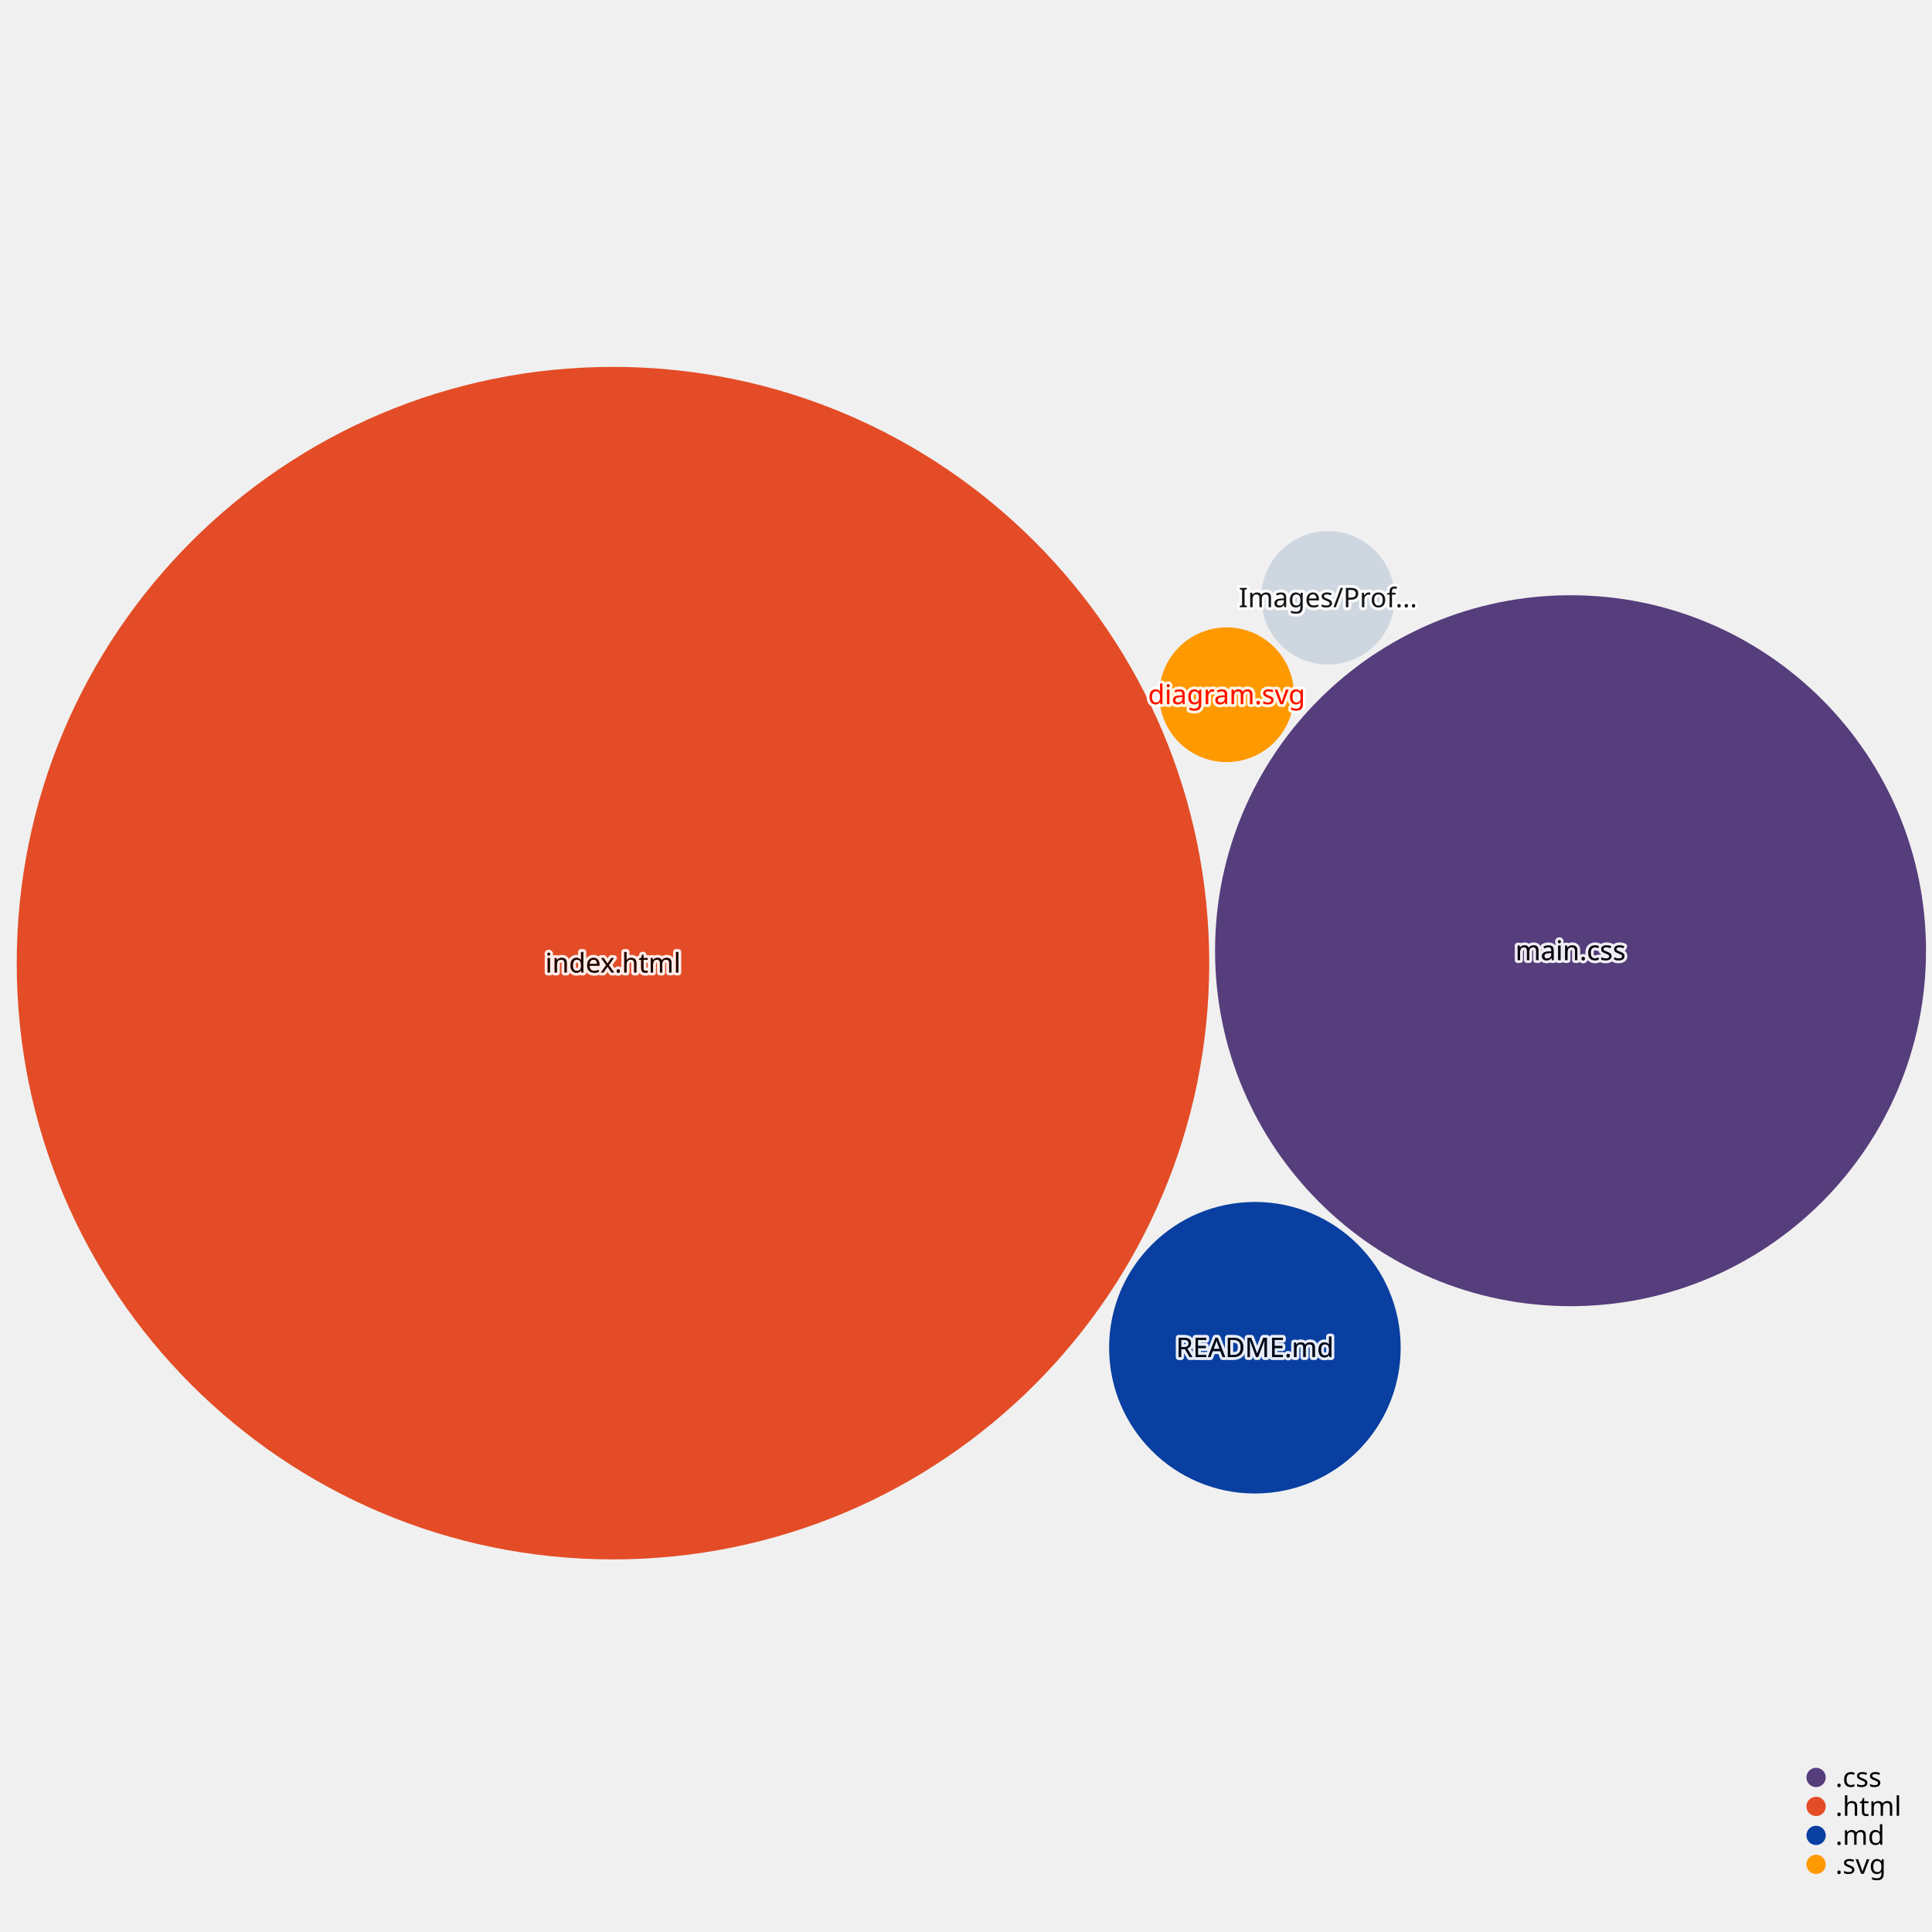
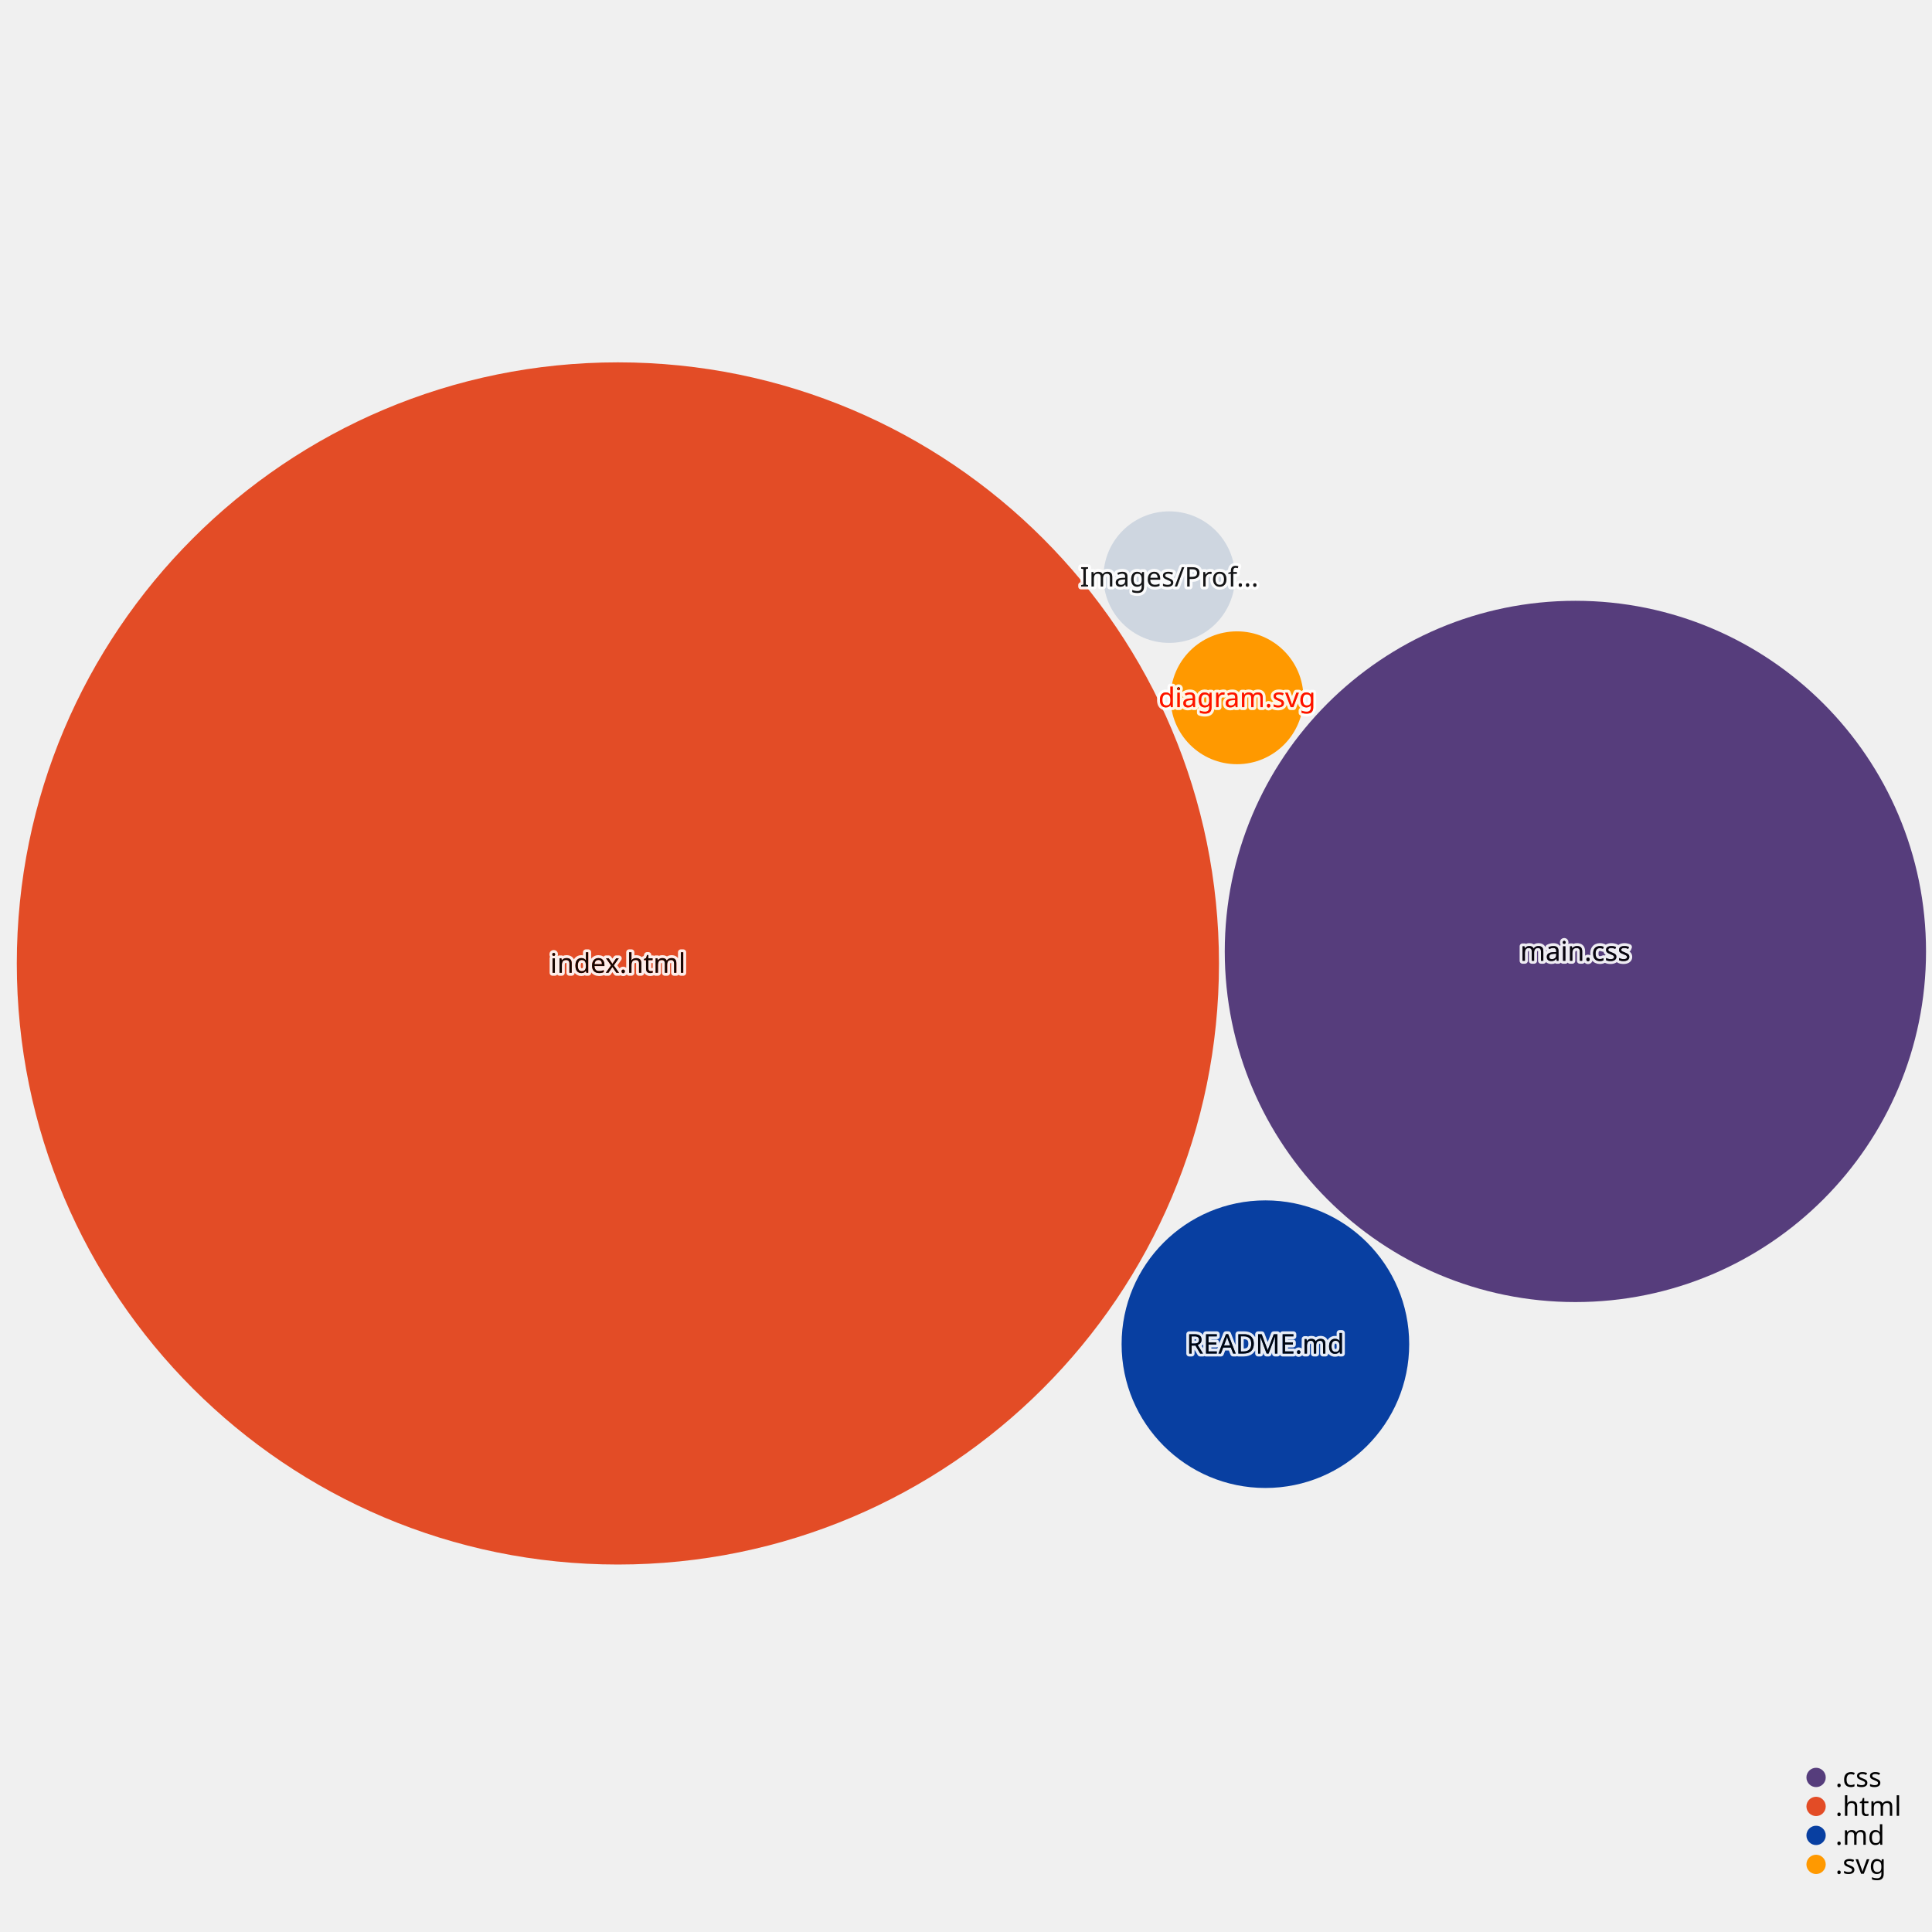
<svg xmlns="http://www.w3.org/2000/svg" width="1000" height="1000" style="background:white;font-family:sans-serif;overflow:visible">
  <defs>
    <filter id="glow" x="-50%" y="-50%" width="200%" height="200%">
      <feGaussianBlur stdDeviation="4" result="coloredBlur" />
      <feMerge>
        <feMergeNode in="coloredBlur" />
        <feMergeNode in="SourceGraphic" />
      </feMerge>
    </filter>
  </defs>
-   <g style="fill:#e34c26;transition:transform 0s ease-out, fill 0.1s ease-out" transform="translate(317.2803, 498.5228)">
-     <circle style="transition:all 0.5s ease-out" r="308.619" stroke-width="0" stroke="#374151" />
+   <g style="fill:#e34c26;transition:transform 0s ease-out, fill 0.1s ease-out" transform="translate(319.8199, 498.6757)">
+     <circle style="transition:all 0.5s ease-out" r="311.123" stroke-width="0" stroke="#374151" />
  </g>
-   <g style="fill:#563d7c;transition:transform 0s ease-out, fill 0.1s ease-out" transform="translate(812.9081, 492.0838)">
-     <circle style="transition:all 0.5s ease-out" r="183.992" stroke-width="0" stroke="#374151" />
+   <g style="fill:#563d7c;transition:transform 0s ease-out, fill 0.1s ease-out" transform="translate(815.4217, 492.4586)">
+     <circle style="transition:all 0.5s ease-out" r="181.488" stroke-width="0" stroke="#374151" />
  </g>
-   <g style="fill:#083fa1;transition:transform 0s ease-out, fill 0.1s ease-out" transform="translate(649.5319, 697.5812)">
-     <circle style="transition:all 0.5s ease-out" r="75.457" stroke-width="0" stroke="#374151" />
+   <g style="fill:#083fa1;transition:transform 0s ease-out, fill 0.1s ease-out" transform="translate(654.9685, 695.7453)">
+     <circle style="transition:all 0.5s ease-out" r="74.43" stroke-width="0" stroke="#374151" />
  </g>
-   <g style="fill:#ff9900;transition:transform 0s ease-out, fill 0.1s ease-out" transform="translate(634.8993, 359.5972)">
-     <circle style="transition:all 0.5s ease-out" r="34.857" stroke-width="0" stroke="#374151" />
+   <g style="fill:#ff9900;transition:transform 0s ease-out, fill 0.1s ease-out" transform="translate(640.2663, 361.1684)">
+     <circle style="transition:all 0.5s ease-out" r="34.382" stroke-width="0" stroke="#374151" />
  </g>
-   <g style="fill:#CED6E0;transition:transform 0s ease-out, fill 0.1s ease-out" transform="translate(687.3417, 309.4354)">
-     <circle style="transition:all 0.5s ease-out" r="34.513" stroke-width="0" stroke="#374151" />
+   <g style="fill:#CED6E0;transition:transform 0s ease-out, fill 0.1s ease-out" transform="translate(605.1921, 298.7176)">
+     <circle style="transition:all 0.5s ease-out" r="34.044" stroke-width="0" stroke="#374151" />
  </g>
-   <g style="fill:#e34c26;transition:transform 0s ease-out" transform="translate(317.2803, 498.5228)">
+   <g style="fill:#e34c26;transition:transform 0s ease-out" transform="translate(319.8199, 498.6757)">
    <text style="pointer-events:none;opacity:0.9;font-size:14px;font-weight:500;transition:all 0.5s ease-out" fill="#4B5563" text-anchor="middle" dominant-baseline="middle" stroke="white" stroke-width="3" stroke-linejoin="round">index.html</text>
    <text style="pointer-events:none;opacity:1;font-size:14px;font-weight:500;transition:all 0.5s ease-out" text-anchor="middle" dominant-baseline="middle">index.html</text>
    <text style="pointer-events:none;opacity:0.9;font-size:14px;font-weight:500;mix-blend-mode:color-burn;transition:all 0.5s ease-out" fill="#110101" text-anchor="middle" dominant-baseline="middle">index.html</text>
  </g>
-   <g style="fill:#563d7c;transition:transform 0s ease-out" transform="translate(812.9081, 492.0838)">
+   <g style="fill:#563d7c;transition:transform 0s ease-out" transform="translate(815.4217, 492.4586)">
    <text style="pointer-events:none;opacity:0.9;font-size:14px;font-weight:500;transition:all 0.5s ease-out" fill="#4B5563" text-anchor="middle" dominant-baseline="middle" stroke="white" stroke-width="3" stroke-linejoin="round">main.css</text>
    <text style="pointer-events:none;opacity:1;font-size:14px;font-weight:500;transition:all 0.5s ease-out" text-anchor="middle" dominant-baseline="middle">main.css</text>
    <text style="pointer-events:none;opacity:0.9;font-size:14px;font-weight:500;mix-blend-mode:color-burn;transition:all 0.5s ease-out" fill="#110101" text-anchor="middle" dominant-baseline="middle">main.css</text>
  </g>
-   <g style="fill:#083fa1;transition:transform 0s ease-out" transform="translate(649.5319, 697.5812)">
+   <g style="fill:#083fa1;transition:transform 0s ease-out" transform="translate(654.9685, 695.7453)">
    <text style="pointer-events:none;opacity:0.9;font-size:14px;font-weight:500;transition:all 0.5s ease-out" fill="#4B5563" text-anchor="middle" dominant-baseline="middle" stroke="white" stroke-width="3" stroke-linejoin="round">README.md</text>
    <text style="pointer-events:none;opacity:1;font-size:14px;font-weight:500;transition:all 0.5s ease-out" text-anchor="middle" dominant-baseline="middle">README.md</text>
    <text style="pointer-events:none;opacity:0.9;font-size:14px;font-weight:500;mix-blend-mode:color-burn;transition:all 0.5s ease-out" fill="#110101" text-anchor="middle" dominant-baseline="middle">README.md</text>
  </g>
-   <g style="fill:#ff9900;transition:transform 0s ease-out" transform="translate(634.8993, 359.5972)">
+   <g style="fill:#ff9900;transition:transform 0s ease-out" transform="translate(640.2663, 361.1684)">
    <text style="pointer-events:none;opacity:0.9;font-size:14px;font-weight:500;transition:all 0.5s ease-out" fill="#4B5563" text-anchor="middle" dominant-baseline="middle" stroke="white" stroke-width="3" stroke-linejoin="round">diagram.svg</text>
    <text style="pointer-events:none;opacity:1;font-size:14px;font-weight:500;transition:all 0.5s ease-out" text-anchor="middle" dominant-baseline="middle">diagram.svg</text>
    <text style="pointer-events:none;opacity:0.9;font-size:14px;font-weight:500;mix-blend-mode:color-burn;transition:all 0.5s ease-out" fill="#110101" text-anchor="middle" dominant-baseline="middle">diagram.svg</text>
  </g>
-   <g style="fill:#CED6E0;transition:transform 0s ease-out" transform="translate(687.3417, 309.4354)">
+   <g style="fill:#CED6E0;transition:transform 0s ease-out" transform="translate(605.1921, 298.7176)">
    <text style="pointer-events:none;opacity:0.9;font-size:14px;font-weight:500;transition:all 0.5s ease-out" fill="#4B5563" text-anchor="middle" dominant-baseline="middle" stroke="white" stroke-width="3" stroke-linejoin="round">Images/Prof...</text>
    <text style="pointer-events:none;opacity:1;font-size:14px;font-weight:500;transition:all 0.5s ease-out" text-anchor="middle" dominant-baseline="middle">Images/Prof...</text>
    <text style="pointer-events:none;opacity:0.9;font-size:14px;font-weight:500;mix-blend-mode:color-burn;transition:all 0.5s ease-out" fill="#110101" text-anchor="middle" dominant-baseline="middle">Images/Prof...</text>
  </g>
  <g transform="translate(940, 920)">
    <g transform="translate(0, 0)">
      <circle r="5" fill="#563d7c" />
      <text x="10" style="font-size:14px;font-weight:300" dominant-baseline="middle">.css</text>
    </g>
    <g transform="translate(0, 15)">
      <circle r="5" fill="#e34c26" />
      <text x="10" style="font-size:14px;font-weight:300" dominant-baseline="middle">.html</text>
    </g>
    <g transform="translate(0, 30)">
      <circle r="5" fill="#083fa1" />
      <text x="10" style="font-size:14px;font-weight:300" dominant-baseline="middle">.md</text>
    </g>
    <g transform="translate(0, 45)">
      <circle r="5" fill="#ff9900" />
      <text x="10" style="font-size:14px;font-weight:300" dominant-baseline="middle">.svg</text>
    </g>
    <g fill="#9CA3AF" style="font-weight:300;font-style:italic;font-size:12px">each dot sized by file size</g>
  </g>
</svg>
